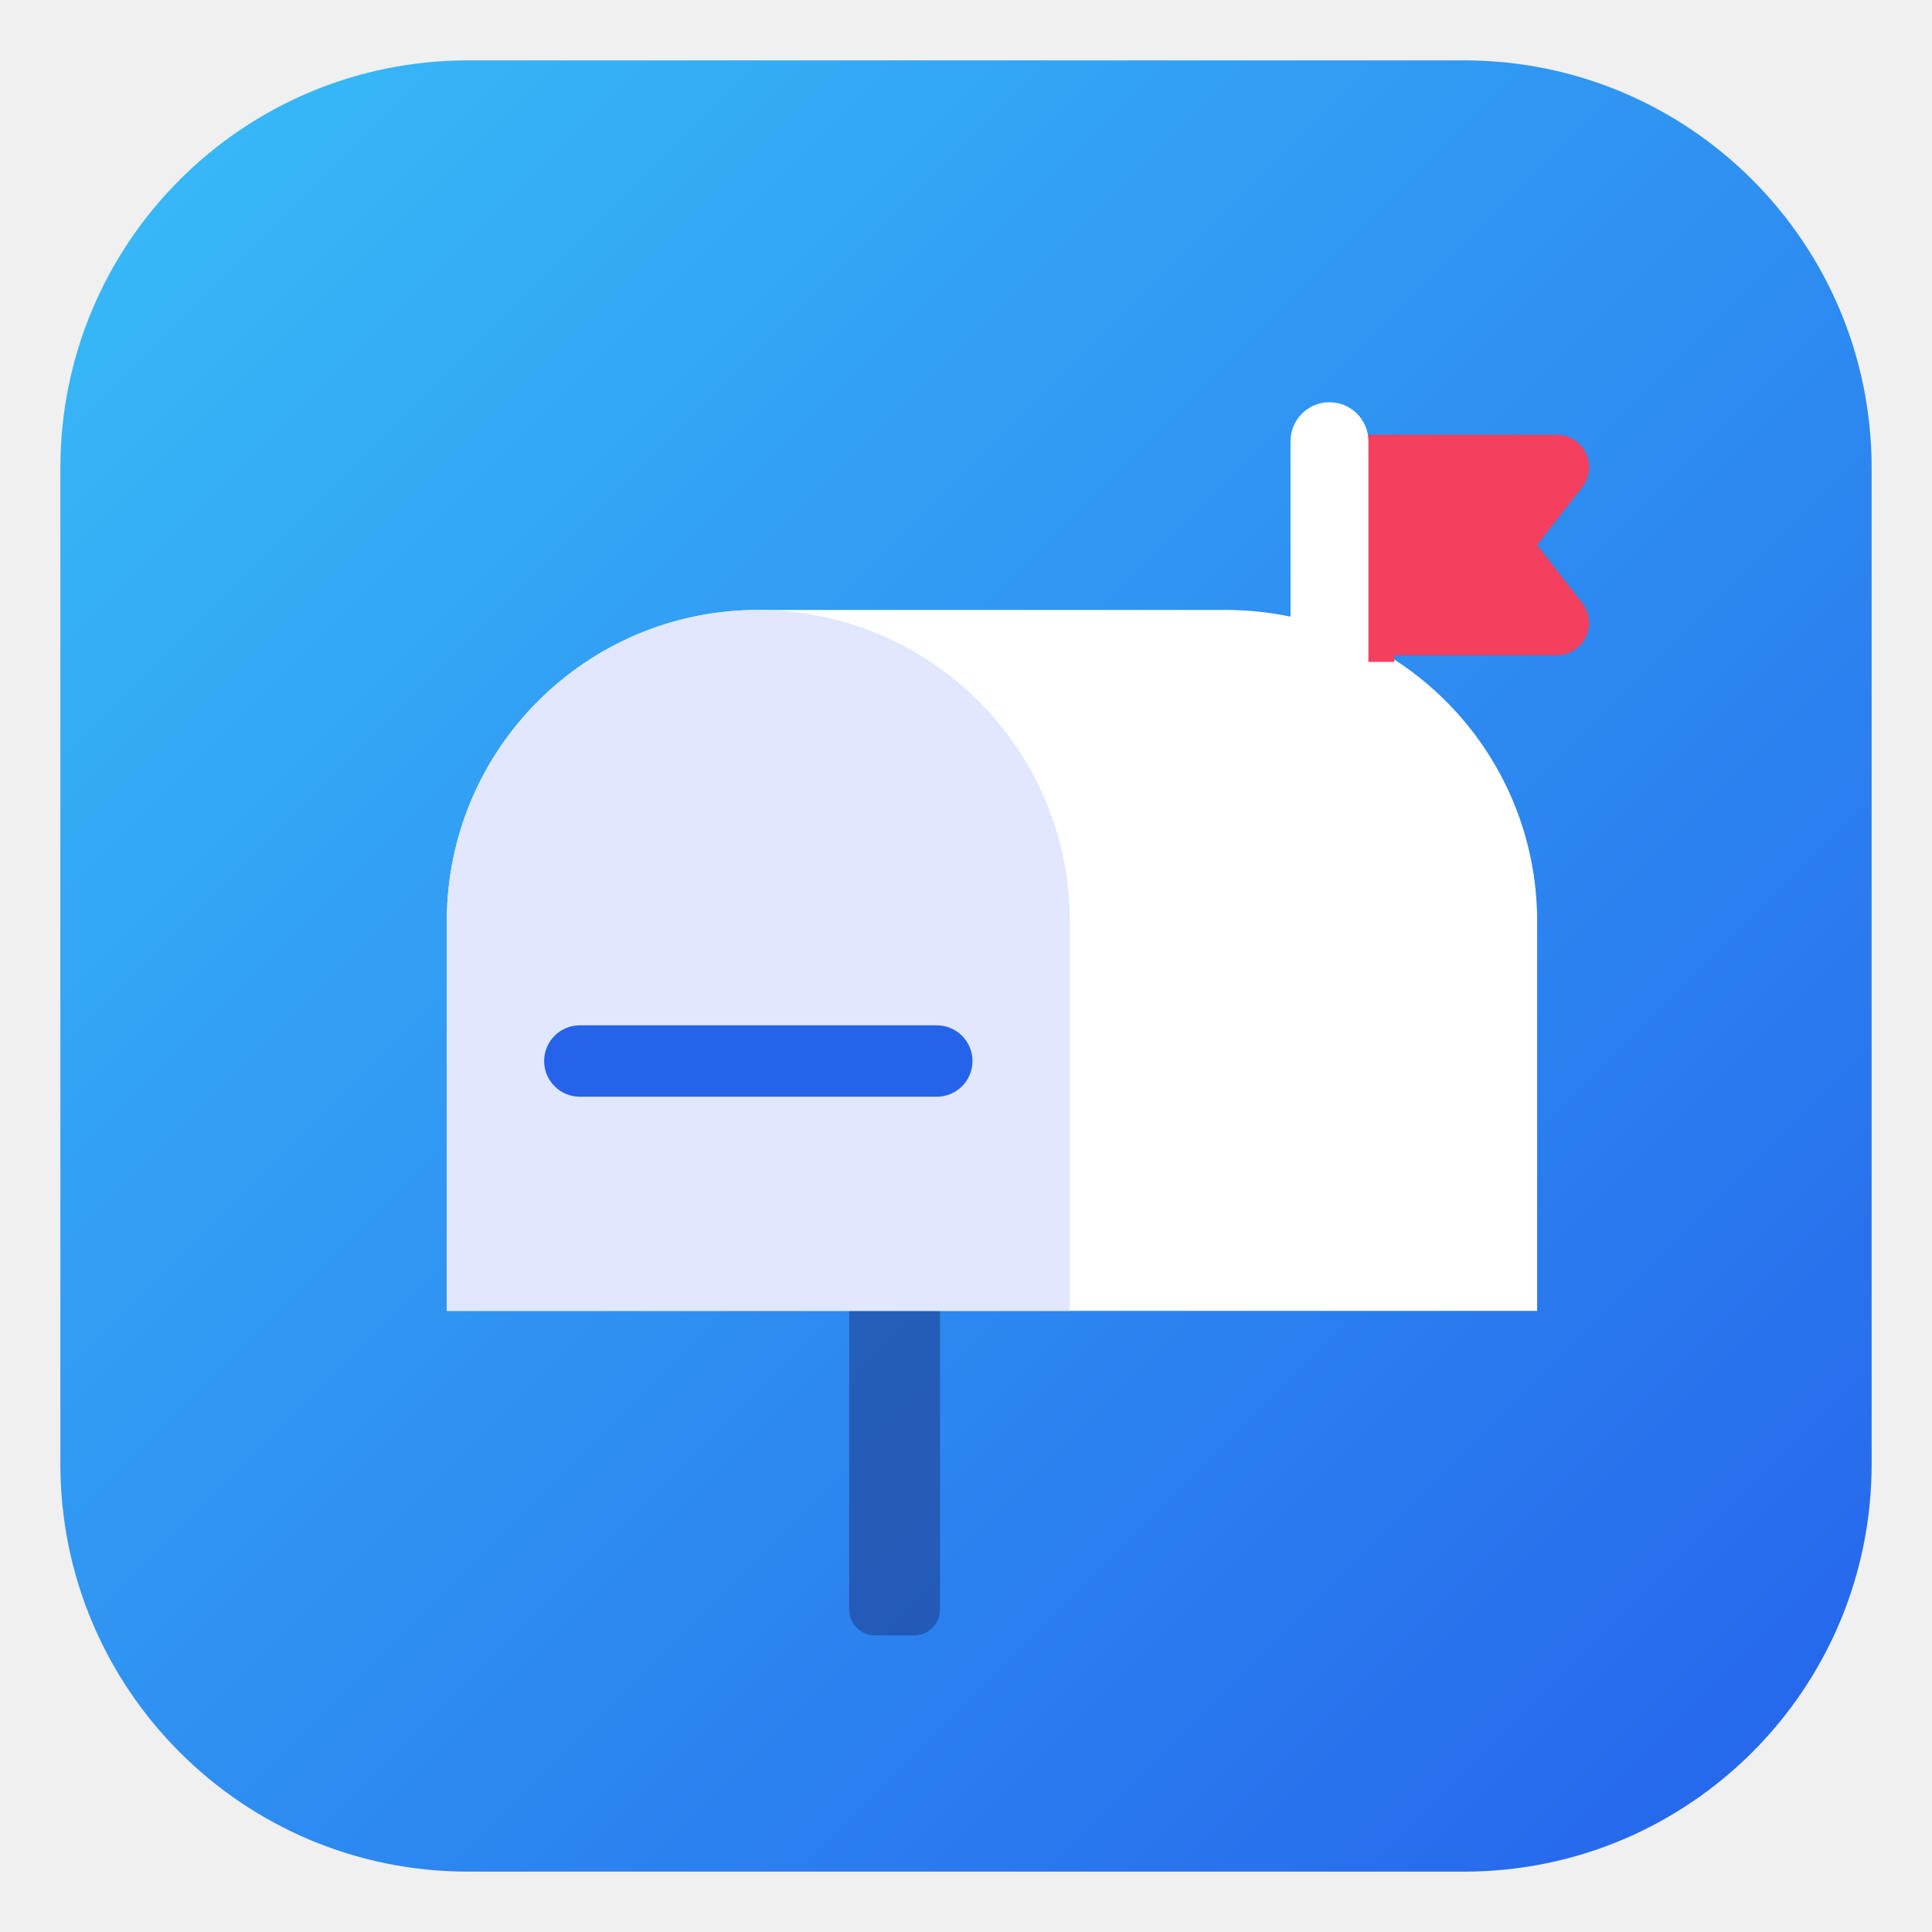
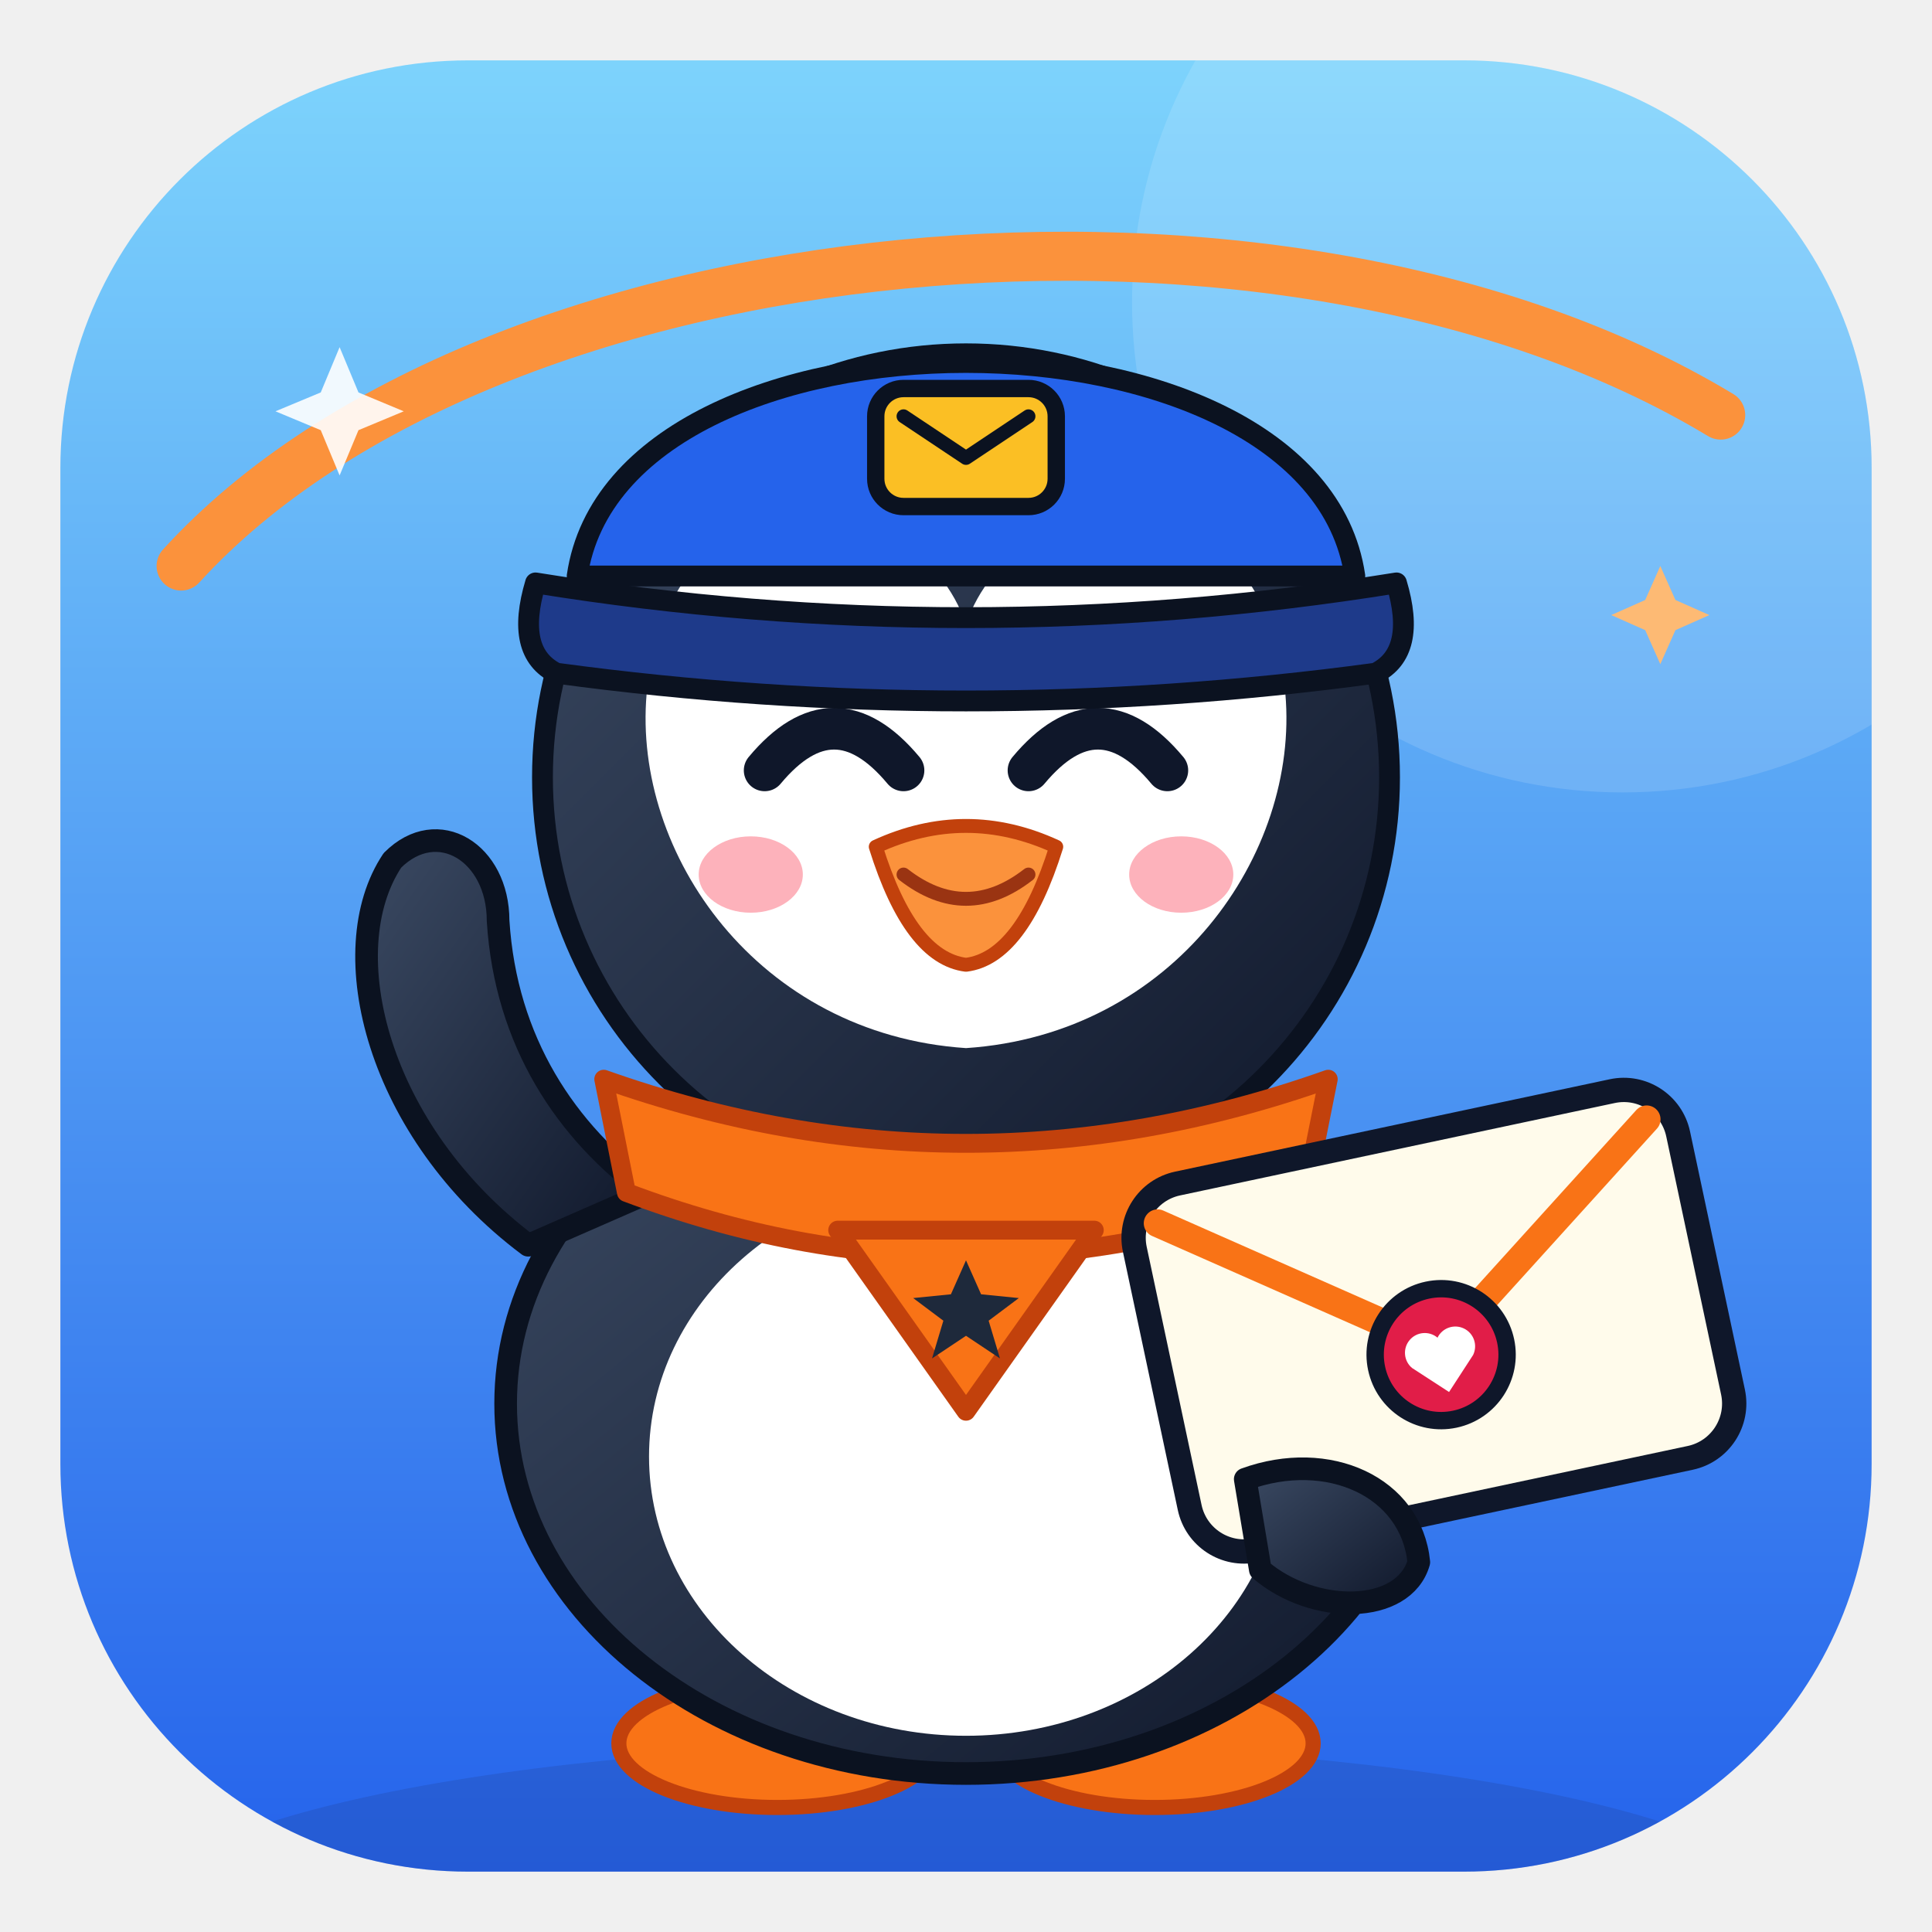
<svg xmlns="http://www.w3.org/2000/svg" viewBox="0 0 512 512">
  <defs>
-     <linearGradient id="g" x1="0" y1="0" x2="1" y2="1">
-       <stop offset="0" stop-color="#38BDF8" />
+     <linearGradient id="sky" x1="0" y1="0" x2="0" y2="1">
+       <stop offset="0" stop-color="#7DD3FC" />
      <stop offset="1" stop-color="#2563EB" />
    </linearGradient>
+     <linearGradient id="nav" x1="0" y1="0" x2="1" y2="1">
+       <stop offset="0" stop-color="#3B4A63" />
+       <stop offset="1" stop-color="#0F172A" />
+     </linearGradient>
+     <clipPath id="r">
+       <rect x="16" y="16" width="480" height="480" rx="108" />
+     </clipPath>
  </defs>
-   <rect x="16" y="16" width="480" height="480" rx="108" fill="url(#g)" />
-   <g transform="translate(256 270) scale(.86) translate(-280 -260)">
-     <rect x="244" y="330" width="28" height="120" rx="8" fill="#1E3A8A" opacity=".55" />
-     <path d="M120 230 a96 96 0 0 1 96 -96 h144 a96 96 0 0 1 96 96 v120 h-336z" fill="#fff" />
-     <path d="M120 230 a96 96 0 0 1 192 0 v120 h-192z" fill="#E0E7FF" />
-     <rect x="150" y="262" width="132" height="22" rx="11" fill="#2563EB" />
-     <path d="M392 150 v-70 h70 a10 10 0 0 1 8 16 l-14 18 14 18 a10 10 0 0 1 -8 16 h-50 v2" fill="#F43F5E" />
-     <rect x="380" y="70" width="24" height="170" rx="12" fill="#fff" />
+   <rect x="16" y="16" width="480" height="480" rx="108" fill="url(#sky)" />
+   <g clip-path="url(#r)">
+     <circle cx="430" cy="80" r="130" fill="#fff" opacity=".13" />
+     <path d="M48 150 C130 60 340 40 456 110" fill="none" stroke="#FB923C" stroke-width="13" stroke-linecap="round" />
+     <path d="M90 92 l5 12 12 5 -12 5 -5 12 -5 -12 -12 -5 12 -5z" fill="#fff" opacity=".9" />
+     <path d="M440 150 l4 9 9 4 -9 4 -4 9 -4 -9 -9 -4 9 -4z" fill="#FDBA74" />
+     <ellipse cx="256" cy="508" rx="220" ry="46" fill="#1E3A8A" opacity=".22" />
  </g>
+   <ellipse cx="206" cy="462" rx="42" ry="17" fill="#F97316" stroke="#C2410C" stroke-width="4" />
+   <ellipse cx="306" cy="462" rx="42" ry="17" fill="#F97316" stroke="#C2410C" stroke-width="4" />
+   <ellipse cx="256" cy="372" rx="122" ry="98" fill="url(#nav)" stroke="#0B1220" stroke-width="6" />
+   <ellipse cx="256" cy="386" rx="84" ry="74" fill="#fff" />
+   <path d="M140 330 C100 300 88 252 104 228 C116 216 132 226 132 244 C134 276 150 300 172 316Z" fill="url(#nav)" stroke="#0B1220" stroke-width="6" stroke-linejoin="round" />
+   <g transform="translate(256 206) scale(0.92)">
+     <circle cx="0" cy="0" r="122" fill="url(#nav)" stroke="#0B1220" stroke-width="6" />
+     <path d="M0 -44 C14 -86 86 -92 92 -24 C96 22 60 74 0 78 C-60 74 -96 22 -92 -24 C-86 -92 -14 -86 0 -44Z" fill="#fff" />
+     <path d="M-58 -2 q20 -24 40 0" fill="none" stroke="#0F172A" stroke-width="12" stroke-linecap="round" />
+     <path d="M18 -2 q20 -24 40 0" fill="none" stroke="#0F172A" stroke-width="12" stroke-linecap="round" />
+     <ellipse cx="-62" cy="28" rx="15" ry="11" fill="#FDA4AF" opacity=".85" />
+     <ellipse cx="62" cy="28" rx="15" ry="11" fill="#FDA4AF" opacity=".85" />
+     <path d="M-26 20 Q0 8 26 20 Q16 52 0 54 Q-16 52 -26 20Z" fill="#FB923C" stroke="#C2410C" stroke-width="4" stroke-linejoin="round" />
+     <path d="M-18 28 Q0 42 18 28" fill="none" stroke="#9A3412" stroke-width="4" stroke-linecap="round" />
+     <path d="M-112 -58 C-100 -140 100 -140 112 -58 Z" fill="#2563EB" stroke="#0B1220" stroke-width="6" stroke-linejoin="round" />
+     <path d="M-124 -56 Q0 -36 124 -56 Q130 -36 118 -30 Q0 -14 -118 -30 Q-130 -36 -124 -56Z" fill="#1E3A8A" stroke="#0B1220" stroke-width="6" stroke-linejoin="round" />
+     <rect x="-26" y="-112" width="52" height="34" rx="8" fill="#FBBF24" stroke="#0B1220" stroke-width="5" />
+     <path d="M-18 -104 L0 -92 L18 -104" fill="none" stroke="#0B1220" stroke-width="4" stroke-linecap="round" stroke-linejoin="round" />
+   </g>
+   <path d="M160 286 Q256 320 352 286 L346 316 Q256 350 166 316Z" fill="#F97316" stroke="#C2410C" stroke-width="5" stroke-linejoin="round" />
+   <path d="M222 326 L290 326 L256 374Z" fill="#F97316" stroke="#C2410C" stroke-width="5" stroke-linejoin="round" />
+   <path d="M256 334 l4 9 10 1 -8 6 3 10 -9 -6 -9 6 3 -10 -8 -6 10 -1z" fill="#1E293B" />
+   <g transform="translate(380 350) rotate(-12) scale(0.92)">
+     <rect x="-80" y="-54" width="160" height="108" rx="16" fill="#FFFBEB" stroke="#0F172A" stroke-width="7" />
+     <path d="M-72 -44 L0 8 L72 -44" fill="none" stroke="#F97316" stroke-width="8" stroke-linecap="round" stroke-linejoin="round" />
+     <circle cx="0" cy="10" r="19" fill="#E11D48" stroke="#0F172A" stroke-width="5" />
+     <path d="M0 21 l-9 -9 a5.5 5.5 0 0 1 9 -7 a5.5 5.5 0 0 1 9 7z" fill="#fff" />
+   </g>
+   <path d="M330 392 C352 384 374 394 376 414 C372 428 348 428 334 416Z" fill="url(#nav)" stroke="#0B1220" stroke-width="6" stroke-linejoin="round" />
</svg>
